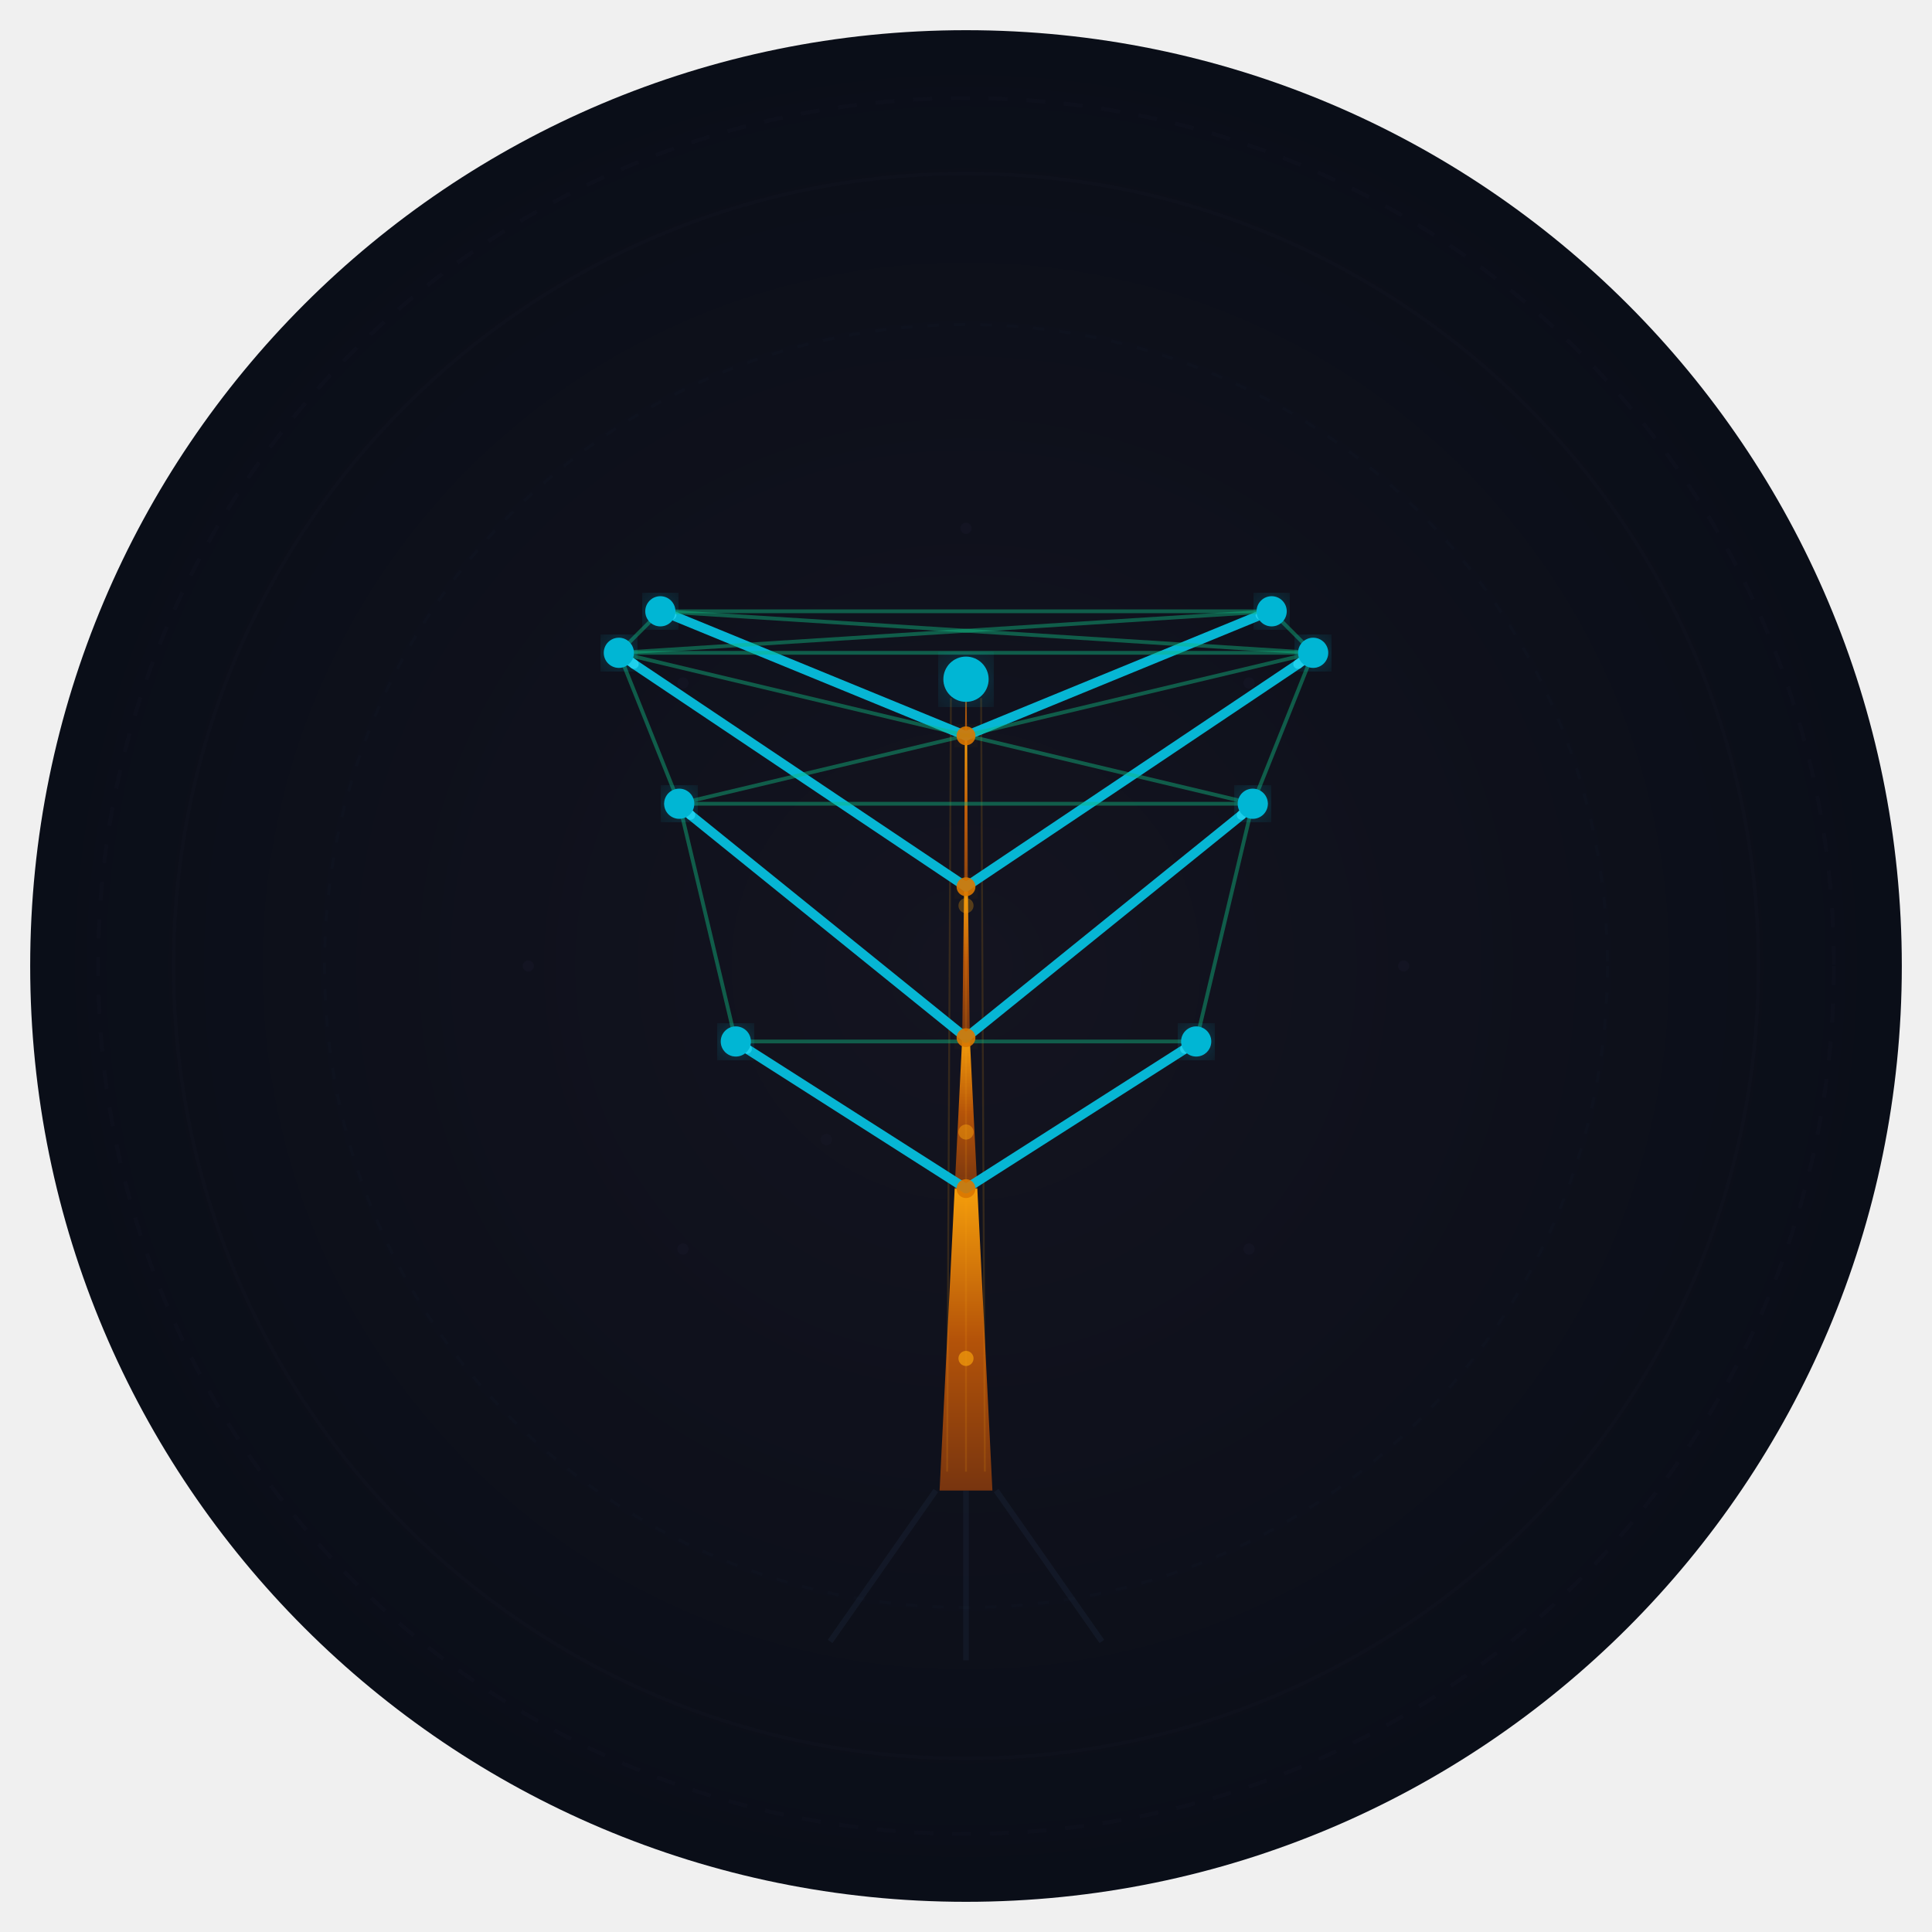
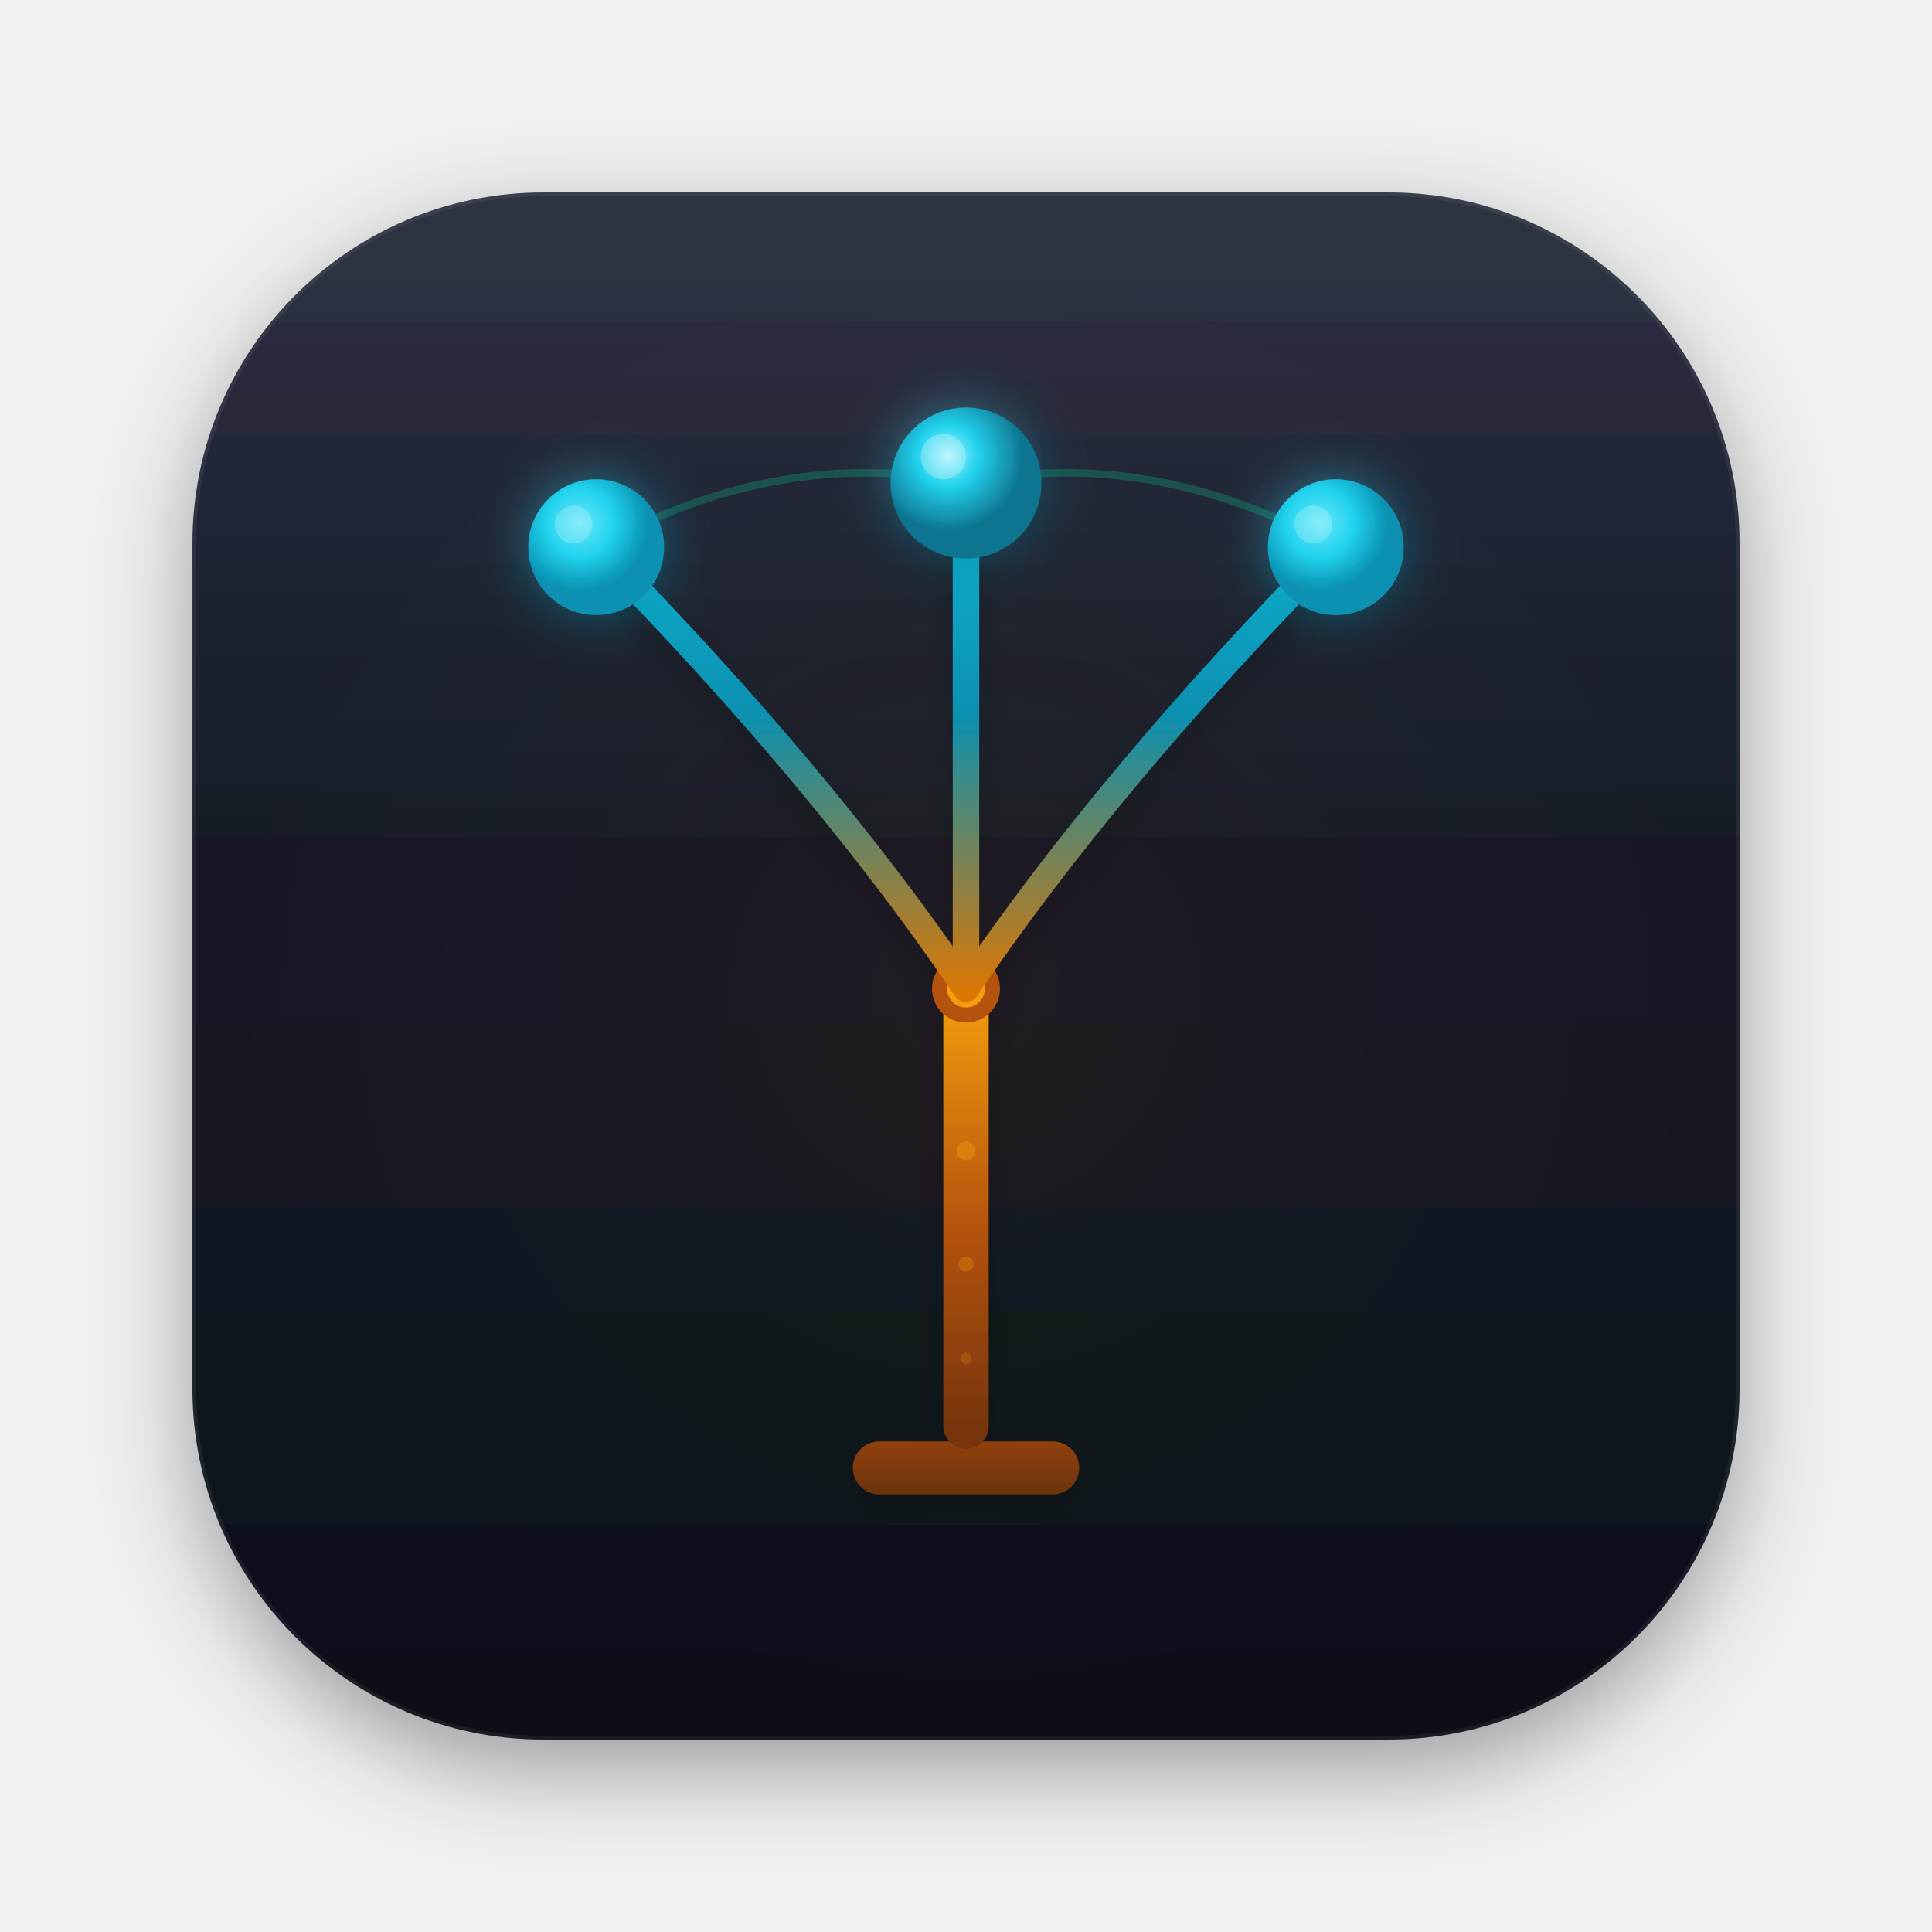
<svg xmlns="http://www.w3.org/2000/svg" viewBox="0 0 512 512">
  <defs>
-     <radialGradient id="bgGradient" cx="50%" cy="50%">
-       <stop offset="0%" style="stop-color:#141420;stop-opacity:1" />
-       <stop offset="100%" style="stop-color:#0a0e18;stop-opacity:1" />
+     <linearGradient id="bg" x1="256" y1="51" x2="256" y2="461" gradientUnits="userSpaceOnUse">
+       <stop offset="0%" stop-color="#1c2133" />
+       <stop offset="100%" stop-color="#0c0f18" />
+     </linearGradient>
+     <radialGradient id="bgGlow" cx="50%" cy="52%">
+       <stop offset="0%" stop-color="#F59E0B" stop-opacity="0.05" />
+       <stop offset="50%" stop-color="#F59E0B" stop-opacity="0.015" />
+       <stop offset="100%" stop-color="#F59E0B" stop-opacity="0" />
    </radialGradient>
-     <linearGradient id="trunkGradient" x1="0%" y1="100%" x2="0%" y2="0%">
-       <stop offset="0%" style="stop-color:#78350F;stop-opacity:1" />
-       <stop offset="50%" style="stop-color:#B45309;stop-opacity:1" />
-       <stop offset="100%" style="stop-color:#F59E0B;stop-opacity:1" />
+     <linearGradient id="glassHL" x1="256" y1="51" x2="256" y2="220" gradientUnits="userSpaceOnUse">
+       <stop offset="0%" stop-color="white" stop-opacity="0.08" />
+       <stop offset="100%" stop-color="white" stop-opacity="0" />
    </linearGradient>
-     <filter id="nodeGlow">
-       <feGaussianBlur stdDeviation="5" result="coloredBlur" />
+     <linearGradient id="trunk" x1="256" y1="378" x2="256" y2="262" gradientUnits="userSpaceOnUse">
+       <stop offset="0%" stop-color="#78350F" />
+       <stop offset="45%" stop-color="#B45309" />
+       <stop offset="100%" stop-color="#F59E0B" />
+     </linearGradient>
+     <linearGradient id="branch" x1="256" y1="262" x2="256" y2="128" gradientUnits="userSpaceOnUse">
+       <stop offset="0%" stop-color="#D97706" />
+       <stop offset="55%" stop-color="#0891B2" />
+       <stop offset="100%" stop-color="#06B6D4" />
+     </linearGradient>
+     <radialGradient id="leafNode" cx="38%" cy="32%">
+       <stop offset="0%" stop-color="#67E8F9" />
+       <stop offset="50%" stop-color="#22D3EE" />
+       <stop offset="100%" stop-color="#0891B2" />
+     </radialGradient>
+     <radialGradient id="centerNode" cx="38%" cy="32%">
+       <stop offset="0%" stop-color="#A5F3FC" />
+       <stop offset="40%" stop-color="#22D3EE" />
+       <stop offset="100%" stop-color="#0E7490" />
+     </radialGradient>
+     <linearGradient id="rootFill" x1="0" y1="0" x2="0" y2="1">
+       <stop offset="0%" stop-color="#92400E" />
+       <stop offset="100%" stop-color="#6B3410" />
+     </linearGradient>
+     <filter id="shadow" x="-15%" y="-10%" width="130%" height="135%">
+       <feGaussianBlur in="SourceAlpha" stdDeviation="12" result="blur" />
+       <feOffset in="blur" dx="0" dy="8" result="offset" />
+       <feFlood flood-color="#000" flood-opacity="0.35" result="color" />
+       <feComposite in="color" in2="offset" operator="in" result="shadow" />
      <feMerge>
-         <feMergeNode in="coloredBlur" />
+         <feMergeNode in="shadow" />
        <feMergeNode in="SourceGraphic" />
      </feMerge>
    </filter>
-     <filter id="strongGlow">
-       <feGaussianBlur stdDeviation="8" result="coloredBlur" />
+     <filter id="glow" x="-100%" y="-100%" width="300%" height="300%">
+       <feGaussianBlur in="SourceGraphic" stdDeviation="7" result="blur" />
+       <feColorMatrix in="blur" type="matrix" values="1 0 0 0 0  0 1 0 0 0  0 0 1 0 0  0 0 0 0.5 0" result="dimBlur" />
      <feMerge>
-         <feMergeNode in="coloredBlur" />
+         <feMergeNode in="dimBlur" />
+         <feMergeNode in="SourceGraphic" />
+       </feMerge>
+     </filter>
+     <filter id="treeShadow" x="-15%" y="-10%" width="130%" height="130%">
+       <feGaussianBlur in="SourceAlpha" stdDeviation="4" result="blur" />
+       <feOffset in="blur" dx="0" dy="5" result="offset" />
+       <feFlood flood-color="#000" flood-opacity="0.2" result="color" />
+       <feComposite in="color" in2="offset" operator="in" result="shadow" />
+       <feMerge>
+         <feMergeNode in="shadow" />
        <feMergeNode in="SourceGraphic" />
      </feMerge>
    </filter>
  </defs>
-   <circle cx="256" cy="256" r="248" fill="url(#bgGradient)" />
-   <circle cx="256" cy="256" r="230" fill="none" stroke="#1e1e30" stroke-width="1" stroke-dasharray="5 5" opacity="0.15" />
-   <circle cx="256" cy="256" r="210" fill="none" stroke="#1a1a2e" stroke-width="1" opacity="0.1" />
-   <circle cx="256" cy="256" r="170" fill="none" stroke="#1e293b" stroke-width="0.8" stroke-dasharray="3 4" opacity="0.08" />
-   <circle cx="256" cy="140" r="1.5" fill="#1a1a2e" opacity="0.3" />
-   <circle cx="331" cy="181" r="1.5" fill="#1a1a2e" opacity="0.3" />
-   <circle cx="372" cy="256" r="1.5" fill="#1a1a2e" opacity="0.3" />
-   <circle cx="331" cy="331" r="1.5" fill="#1a1a2e" opacity="0.3" />
-   <circle cx="256" cy="372" r="1.5" fill="#1a1a2e" opacity="0.3" />
-   <circle cx="181" cy="331" r="1.5" fill="#1a1a2e" opacity="0.3" />
-   <circle cx="140" cy="256" r="1.5" fill="#1a1a2e" opacity="0.3" />
-   <circle cx="181" cy="181" r="1.5" fill="#1a1a2e" opacity="0.3" />
-   <circle cx="293" cy="210" r="1.5" fill="#1a1a2e" opacity="0.25" />
-   <circle cx="219" cy="302" r="1.5" fill="#1a1a2e" opacity="0.25" />
-   <line x1="248" y1="395" x2="220" y2="435" stroke="#1e293b" stroke-width="1.5" opacity="0.35" />
-   <line x1="256" y1="395" x2="256" y2="440" stroke="#1e293b" stroke-width="1.5" opacity="0.35" />
-   <line x1="264" y1="395" x2="292" y2="435" stroke="#1e293b" stroke-width="1.5" opacity="0.35" />
-   <path d="M 249 395 L 263 395 L 259 315 L 253 315 Z" fill="url(#trunkGradient)" />
-   <path d="M 253 315 L 259 315 L 257 275 L 255 275 Z" fill="url(#trunkGradient)" />
-   <path d="M 255 275 L 257 275 L 256.5 235 L 255.5 235 Z" fill="url(#trunkGradient)" />
-   <path d="M 255.5 235 L 256.5 235 L 256.3 195 L 255.7 195 Z" fill="url(#trunkGradient)" />
-   <path d="M 255.7 195 L 256.3 195 L 256 180 L 256 180 Z" fill="url(#trunkGradient)" />
-   <line x1="251" y1="390" x2="252" y2="185" stroke="#F59E0B" stroke-width="0.5" opacity="0.15" />
-   <line x1="256" y1="390" x2="256" y2="180" stroke="#F59E0B" stroke-width="0.5" opacity="0.15" />
-   <line x1="261" y1="390" x2="260" y2="185" stroke="#F59E0B" stroke-width="0.5" opacity="0.15" />
-   <circle cx="256" cy="240" r="2" fill="#F59E0B" opacity="0.3" />
-   <circle cx="256" cy="300" r="2" fill="#F59E0B" opacity="0.5" />
-   <circle cx="256" cy="360" r="2" fill="#F59E0B" opacity="0.7" />
-   <line x1="256" y1="195" x2="178" y2="163" stroke="#06B6D4" stroke-width="2.5" stroke-linecap="round" />
-   <line x1="178" y1="163" x2="175" y2="162" stroke="#22D3EE" stroke-width="2.5" stroke-linecap="round" />
-   <line x1="256" y1="235" x2="168" y2="176" stroke="#06B6D4" stroke-width="2.5" stroke-linecap="round" />
-   <line x1="168" y1="176" x2="164" y2="173" stroke="#22D3EE" stroke-width="2.5" stroke-linecap="round" />
-   <line x1="256" y1="275" x2="183" y2="216" stroke="#06B6D4" stroke-width="2.5" stroke-linecap="round" />
-   <line x1="183" y1="216" x2="180" y2="213" stroke="#22D3EE" stroke-width="2.5" stroke-linecap="round" />
-   <line x1="256" y1="315" x2="198" y2="278" stroke="#06B6D4" stroke-width="2.5" stroke-linecap="round" />
-   <line x1="198" y1="278" x2="195" y2="276" stroke="#22D3EE" stroke-width="2.5" stroke-linecap="round" />
-   <line x1="256" y1="195" x2="334" y2="163" stroke="#06B6D4" stroke-width="2.5" stroke-linecap="round" />
-   <line x1="334" y1="163" x2="337" y2="162" stroke="#22D3EE" stroke-width="2.5" stroke-linecap="round" />
-   <line x1="256" y1="235" x2="344" y2="176" stroke="#06B6D4" stroke-width="2.5" stroke-linecap="round" />
-   <line x1="344" y1="176" x2="348" y2="173" stroke="#22D3EE" stroke-width="2.5" stroke-linecap="round" />
-   <line x1="256" y1="275" x2="329" y2="216" stroke="#06B6D4" stroke-width="2.5" stroke-linecap="round" />
-   <line x1="329" y1="216" x2="332" y2="213" stroke="#22D3EE" stroke-width="2.5" stroke-linecap="round" />
-   <line x1="256" y1="315" x2="314" y2="278" stroke="#06B6D4" stroke-width="2.5" stroke-linecap="round" />
-   <line x1="314" y1="278" x2="317" y2="276" stroke="#22D3EE" stroke-width="2.5" stroke-linecap="round" />
-   <line x1="175" y1="162" x2="164" y2="173" stroke="#10B981" stroke-width="1" opacity="0.45" />
-   <line x1="164" y1="173" x2="180" y2="213" stroke="#10B981" stroke-width="1" opacity="0.45" />
-   <line x1="180" y1="213" x2="195" y2="276" stroke="#10B981" stroke-width="1" opacity="0.45" />
-   <line x1="337" y1="162" x2="348" y2="173" stroke="#10B981" stroke-width="1" opacity="0.45" />
-   <line x1="348" y1="173" x2="332" y2="213" stroke="#10B981" stroke-width="1" opacity="0.45" />
-   <line x1="332" y1="213" x2="317" y2="276" stroke="#10B981" stroke-width="1" opacity="0.45" />
-   <line x1="175" y1="162" x2="337" y2="162" stroke="#10B981" stroke-width="1" opacity="0.45" />
-   <line x1="164" y1="173" x2="348" y2="173" stroke="#10B981" stroke-width="1" opacity="0.45" />
-   <line x1="180" y1="213" x2="332" y2="213" stroke="#10B981" stroke-width="1" opacity="0.45" />
-   <line x1="195" y1="276" x2="317" y2="276" stroke="#10B981" stroke-width="1" opacity="0.45" />
-   <line x1="175" y1="162" x2="348" y2="173" stroke="#10B981" stroke-width="1" opacity="0.45" />
-   <line x1="337" y1="162" x2="164" y2="173" stroke="#10B981" stroke-width="1" opacity="0.45" />
-   <line x1="164" y1="173" x2="332" y2="213" stroke="#10B981" stroke-width="1" opacity="0.45" />
-   <line x1="348" y1="173" x2="180" y2="213" stroke="#10B981" stroke-width="1" opacity="0.45" />
-   <circle cx="256" cy="195" r="2.5" fill="#D97706" filter="url(#nodeGlow)" opacity="0.9" />
-   <circle cx="256" cy="235" r="2.5" fill="#D97706" filter="url(#nodeGlow)" opacity="0.9" />
-   <circle cx="256" cy="275" r="2.5" fill="#D97706" filter="url(#nodeGlow)" opacity="0.9" />
-   <circle cx="256" cy="315" r="2.5" fill="#D97706" filter="url(#nodeGlow)" opacity="0.9" />
-   <circle cx="175" cy="162" r="4" fill="#06B6D4" filter="url(#nodeGlow)" />
-   <circle cx="164" cy="173" r="4" fill="#06B6D4" filter="url(#nodeGlow)" />
-   <circle cx="180" cy="213" r="4" fill="#06B6D4" filter="url(#nodeGlow)" />
-   <circle cx="195" cy="276" r="4" fill="#06B6D4" filter="url(#nodeGlow)" />
-   <circle cx="337" cy="162" r="4" fill="#06B6D4" filter="url(#nodeGlow)" />
-   <circle cx="348" cy="173" r="4" fill="#06B6D4" filter="url(#nodeGlow)" />
-   <circle cx="332" cy="213" r="4" fill="#06B6D4" filter="url(#nodeGlow)" />
-   <circle cx="317" cy="276" r="4" fill="#06B6D4" filter="url(#nodeGlow)" />
-   <circle cx="256" cy="180" r="6" fill="#06B6D4" filter="url(#strongGlow)" />
+   <rect x="51" y="51" width="410" height="410" rx="93" ry="93" fill="url(#bg)" filter="url(#shadow)" />
+   <rect x="51" y="51" width="410" height="410" rx="93" ry="93" fill="url(#bgGlow)" />
+   <rect x="51" y="51" width="410" height="410" rx="93" ry="93" fill="url(#glassHL)" />
+   <rect x="51.5" y="51.5" width="409" height="409" rx="92.5" ry="92.5" fill="none" stroke="white" stroke-opacity="0.06" stroke-width="1" />
+   <g filter="url(#treeShadow)">
+     <rect x="226" y="382" width="60" height="14" rx="7" fill="url(#rootFill)" />
+     <line x1="256" y1="378" x2="256" y2="262" stroke="url(#trunk)" stroke-width="12" stroke-linecap="round" />
+     <circle cx="256" cy="262" r="9" fill="#B45309" />
+     <circle cx="256" cy="262" r="5" fill="#F59E0B" />
+     <path d="M 256 262 Q 218 206 158 145" fill="none" stroke="url(#branch)" stroke-width="7" stroke-linecap="round" />
+     <line x1="256" y1="258" x2="256" y2="138" stroke="url(#branch)" stroke-width="7" stroke-linecap="round" />
+     <path d="M 256 262 Q 294 206 354 145" fill="none" stroke="url(#branch)" stroke-width="7" stroke-linecap="round" />
+   </g>
+   <path d="M 158 145 Q 207 118 256 128" fill="none" stroke="#10B981" stroke-width="2" stroke-opacity="0.3" stroke-linecap="round" />
+   <path d="M 256 128 Q 305 118 354 145" fill="none" stroke="#10B981" stroke-width="2" stroke-opacity="0.3" stroke-linecap="round" />
+   <circle cx="158" cy="145" r="18" fill="url(#leafNode)" filter="url(#glow)" />
+   <circle cx="256" cy="128" r="20" fill="url(#centerNode)" filter="url(#glow)" />
+   <circle cx="354" cy="145" r="18" fill="url(#leafNode)" filter="url(#glow)" />
+   <circle cx="152" cy="139" r="5" fill="white" opacity="0.2" />
+   <circle cx="250" cy="121" r="6" fill="white" opacity="0.25" />
+   <circle cx="348" cy="139" r="5" fill="white" opacity="0.2" />
+   <circle cx="256" cy="305" r="2.5" fill="#F59E0B" opacity="0.4" />
+   <circle cx="256" cy="335" r="2" fill="#F59E0B" opacity="0.3" />
+   <circle cx="256" cy="360" r="1.5" fill="#F59E0B" opacity="0.2" />
</svg>
